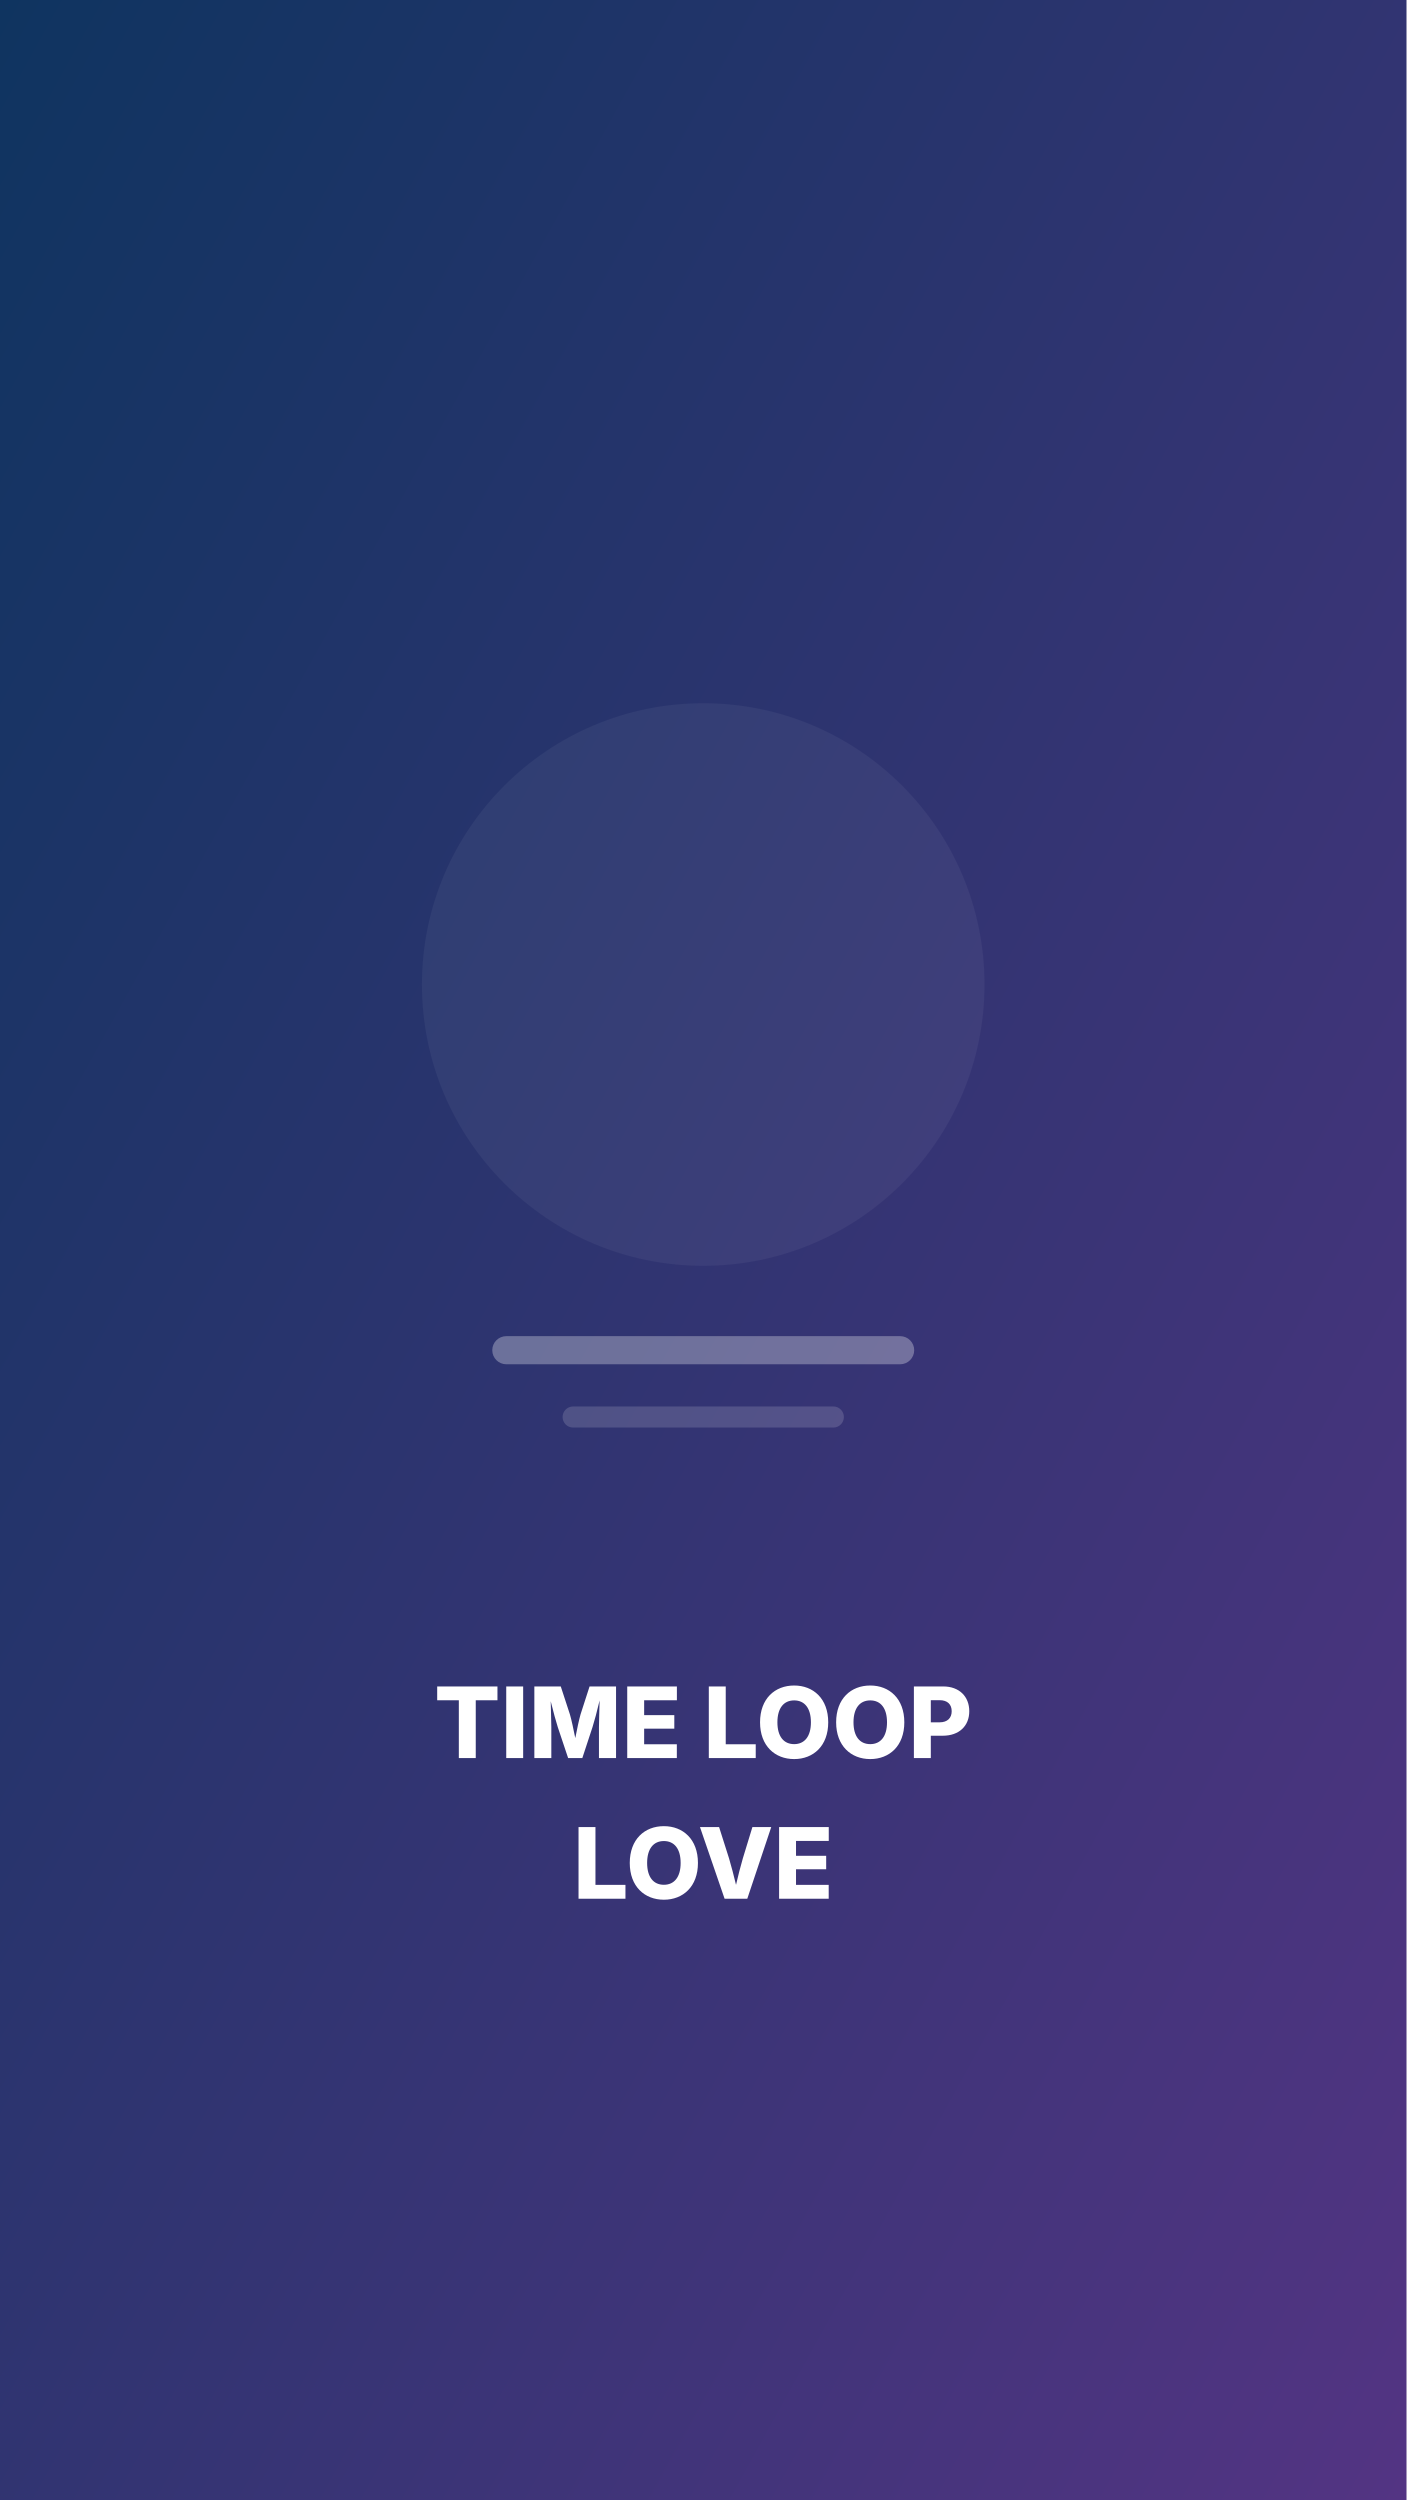
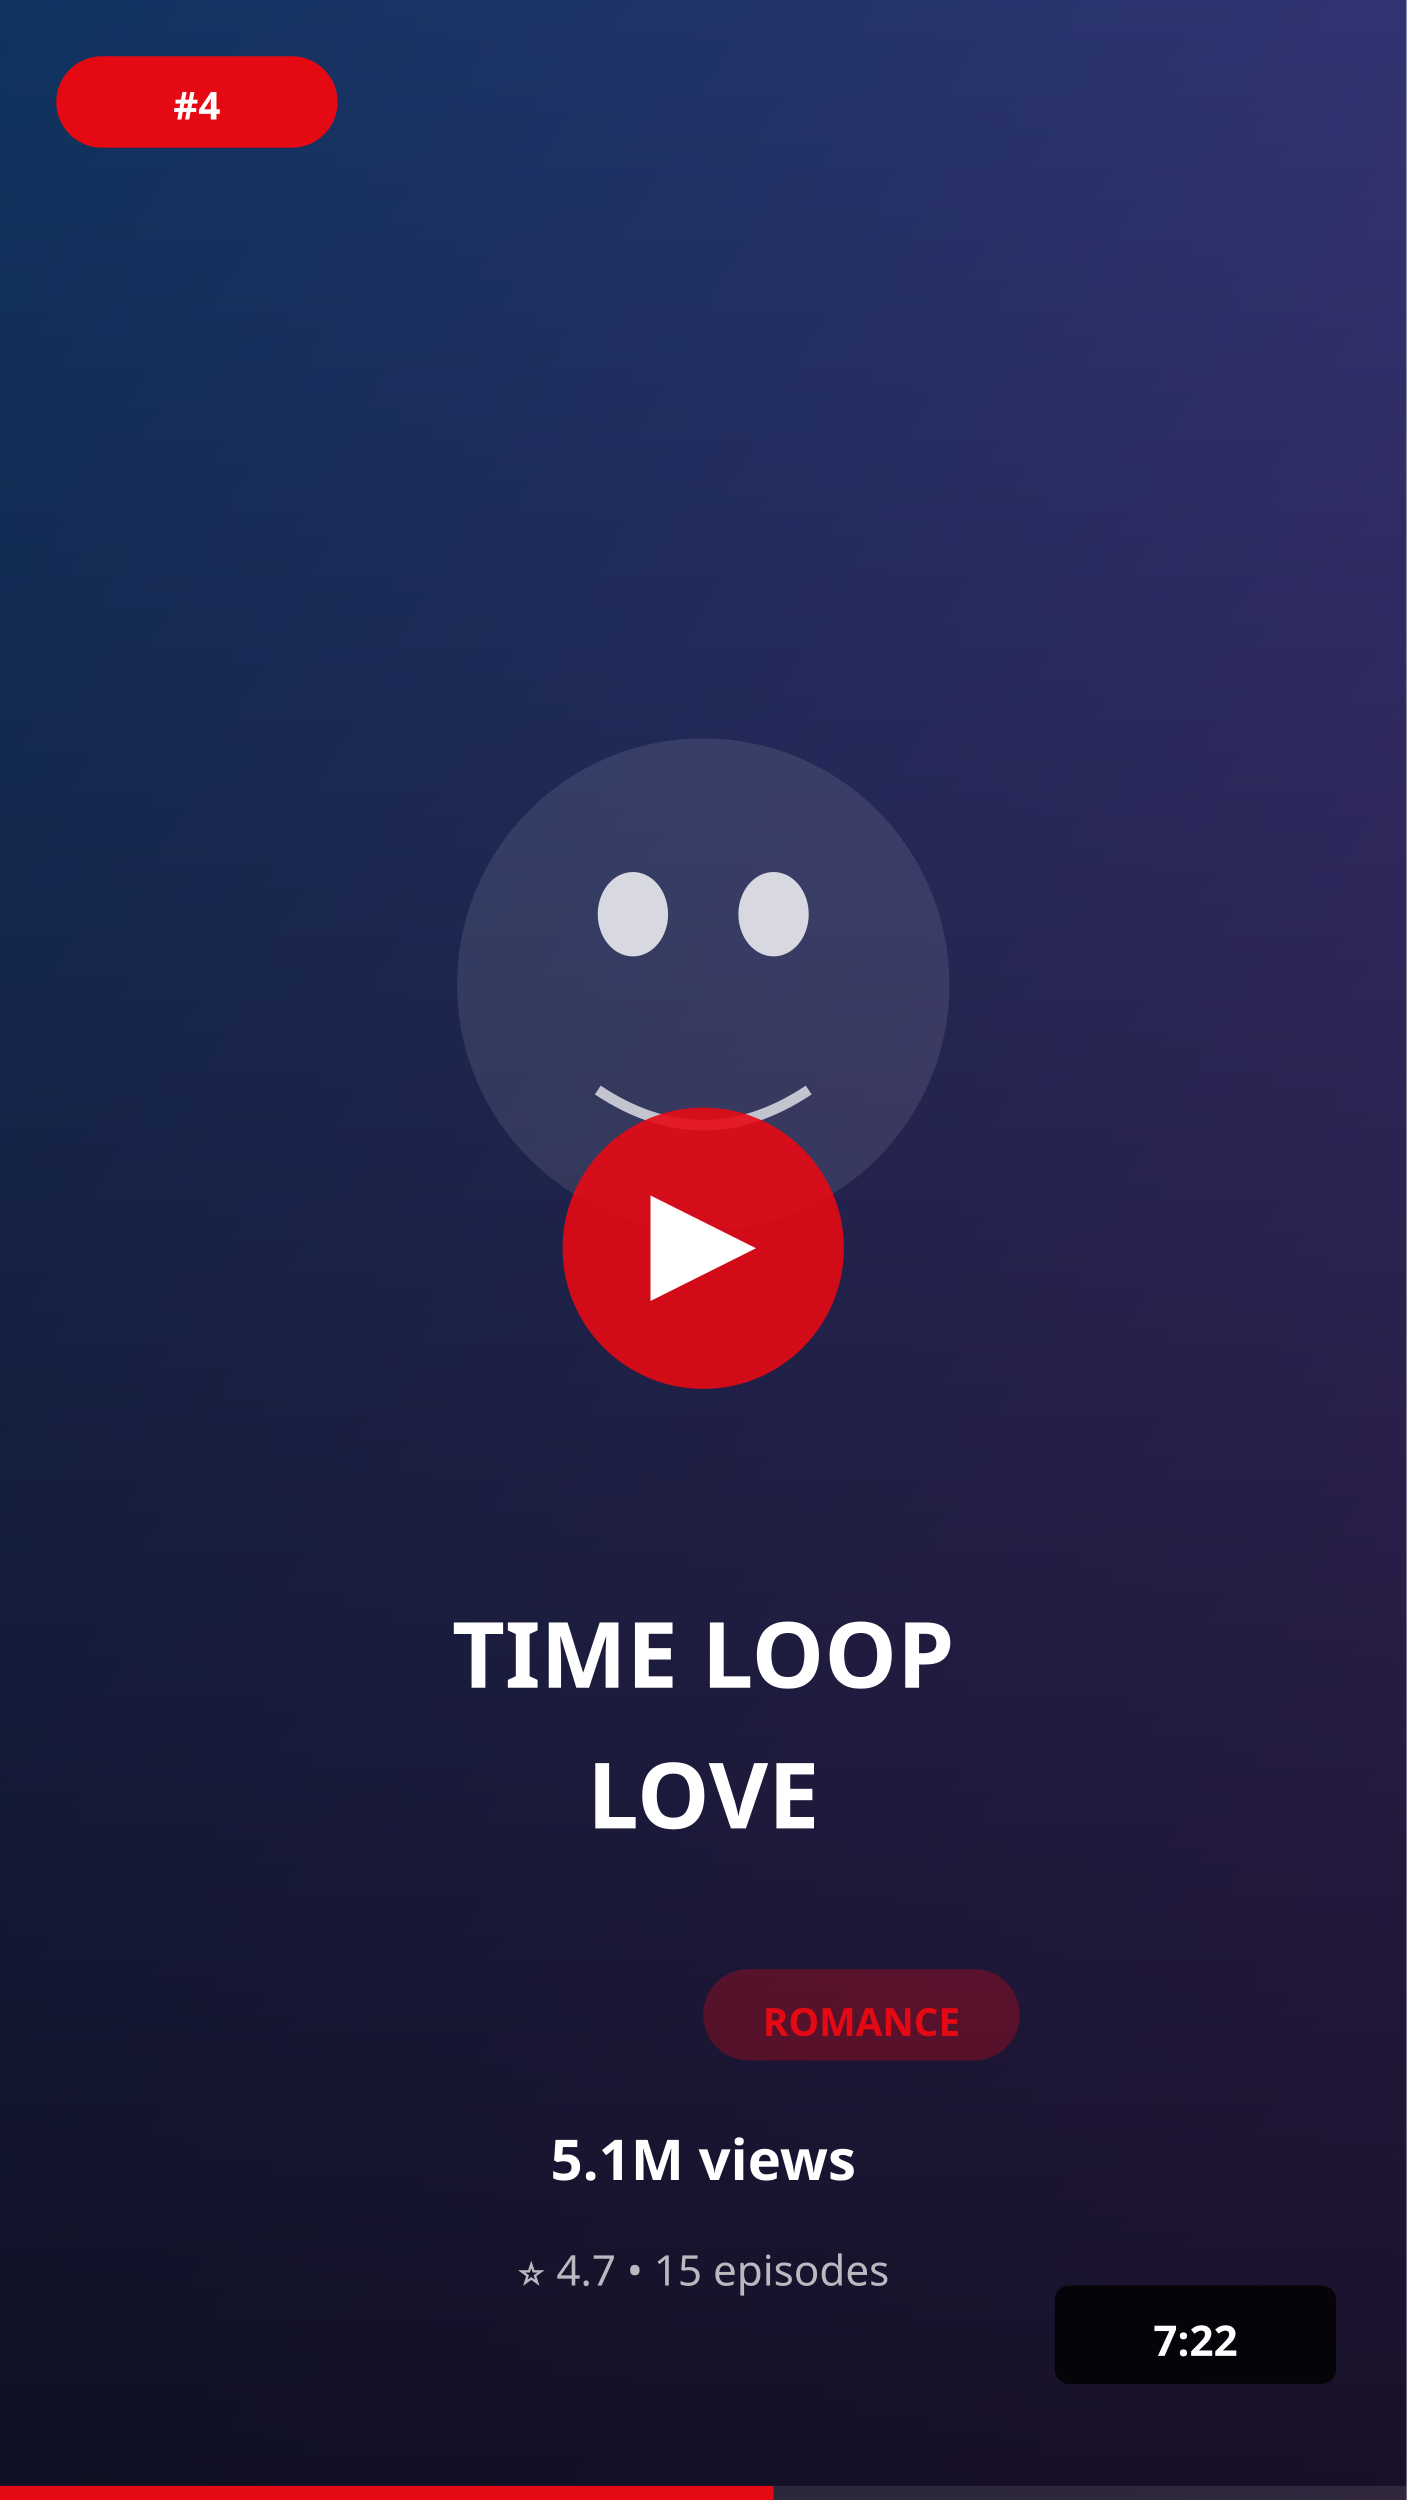
- <svg xmlns="http://www.w3.org/2000/svg" viewBox="0 0 400 711" fill="none">
+ <svg xmlns="http://www.w3.org/2000/svg" viewBox="0 0 400 711">
  <defs>
-     <linearGradient id="bg4" x1="0%" y1="0%" x2="100%" y2="100%">
-       <stop offset="0%" style="stop-color:#0f3460;stop-opacity:1" />
-       <stop offset="100%" style="stop-color:#533483;stop-opacity:1" />
+     <linearGradient id="t4Bg" x1="0%" y1="0%" x2="100%" y2="100%">
+       <stop offset="0%" style="stop-color:#0f3460" />
+       <stop offset="100%" style="stop-color:#533483" />
+     </linearGradient>
+     <linearGradient id="t4Overlay" x1="0%" y1="100%" x2="0%" y2="0%">
+       <stop offset="0%" style="stop-color:#000;stop-opacity:0.7" />
+       <stop offset="100%" style="stop-color:#000;stop-opacity:0" />
    </linearGradient>
  </defs>
-   <rect width="400" height="711" fill="url(#bg4)" />
-   <circle cx="200" cy="280" r="80" fill="rgba(255,255,255,0.05)" />
-   <rect x="140" y="380" width="120" height="8" rx="4" fill="rgba(255,255,255,0.3)" />
-   <rect x="160" y="400" width="80" height="6" rx="3" fill="rgba(255,255,255,0.15)" />
-   <text x="200" y="500" font-family="Inter, sans-serif" font-size="28" font-weight="800" fill="#fff" text-anchor="middle">TIME LOOP</text>
-   <text x="200" y="540" font-family="Inter, sans-serif" font-size="28" font-weight="800" fill="#fff" text-anchor="middle">LOVE</text>
+   <rect width="400" height="711" fill="url(#t4Bg)" />
+   <rect width="400" height="711" fill="url(#t4Overlay)" />
+   <circle cx="200" cy="280" r="70" fill="rgba(255,255,255,0.1)" />
+   <ellipse cx="180" cy="260" rx="10" ry="12" fill="#fff" opacity="0.8" />
+   <ellipse cx="220" cy="260" rx="10" ry="12" fill="#fff" opacity="0.8" />
+   <path d="M170 310 Q200 330 230 310" stroke="#fff" stroke-width="3" fill="none" opacity="0.7" />
+   <text x="200" y="480" text-anchor="middle" font-size="26" font-weight="800" fill="#fff" font-family="system-ui">TIME LOOP</text>
+   <text x="200" y="520" text-anchor="middle" font-size="26" font-weight="800" fill="#fff" font-family="system-ui">LOVE</text>
+   <rect x="200" y="560" width="90" height="26" rx="13" fill="rgba(229,9,20,0.3)" />
+   <text x="245" y="579" text-anchor="middle" font-size="11" font-weight="700" fill="#E50914" font-family="system-ui">ROMANCE</text>
+   <text x="200" y="620" text-anchor="middle" font-size="16" font-weight="700" fill="#fff" font-family="system-ui">5.1M views</text>
+   <text x="200" y="650" text-anchor="middle" font-size="12" fill="rgba(255,255,255,0.7)" font-family="system-ui">⭐ 4.7 • 15 episodes</text>
+   <circle cx="200" cy="355" r="40" fill="#E50914" opacity="0.9" />
+   <path d="M185 340 L215 355 L185 370 Z" fill="#fff" />
+   <rect x="300" y="650" width="80" height="28" rx="4" fill="rgba(0,0,0,0.8)" />
+   <text x="340" y="670" text-anchor="middle" font-size="12" font-weight="700" fill="#fff" font-family="system-ui">7:22</text>
+   <rect x="16" y="16" width="80" height="26" rx="13" fill="#E50914" />
+   <text x="56" y="34" text-anchor="middle" font-size="11" font-weight="800" fill="#fff" font-family="system-ui">#4</text>
+   <rect x="0" y="707" width="400" height="4" fill="rgba(255,255,255,0.1)" />
+   <rect x="0" y="707" width="220" height="4" fill="#E50914" />
</svg>
